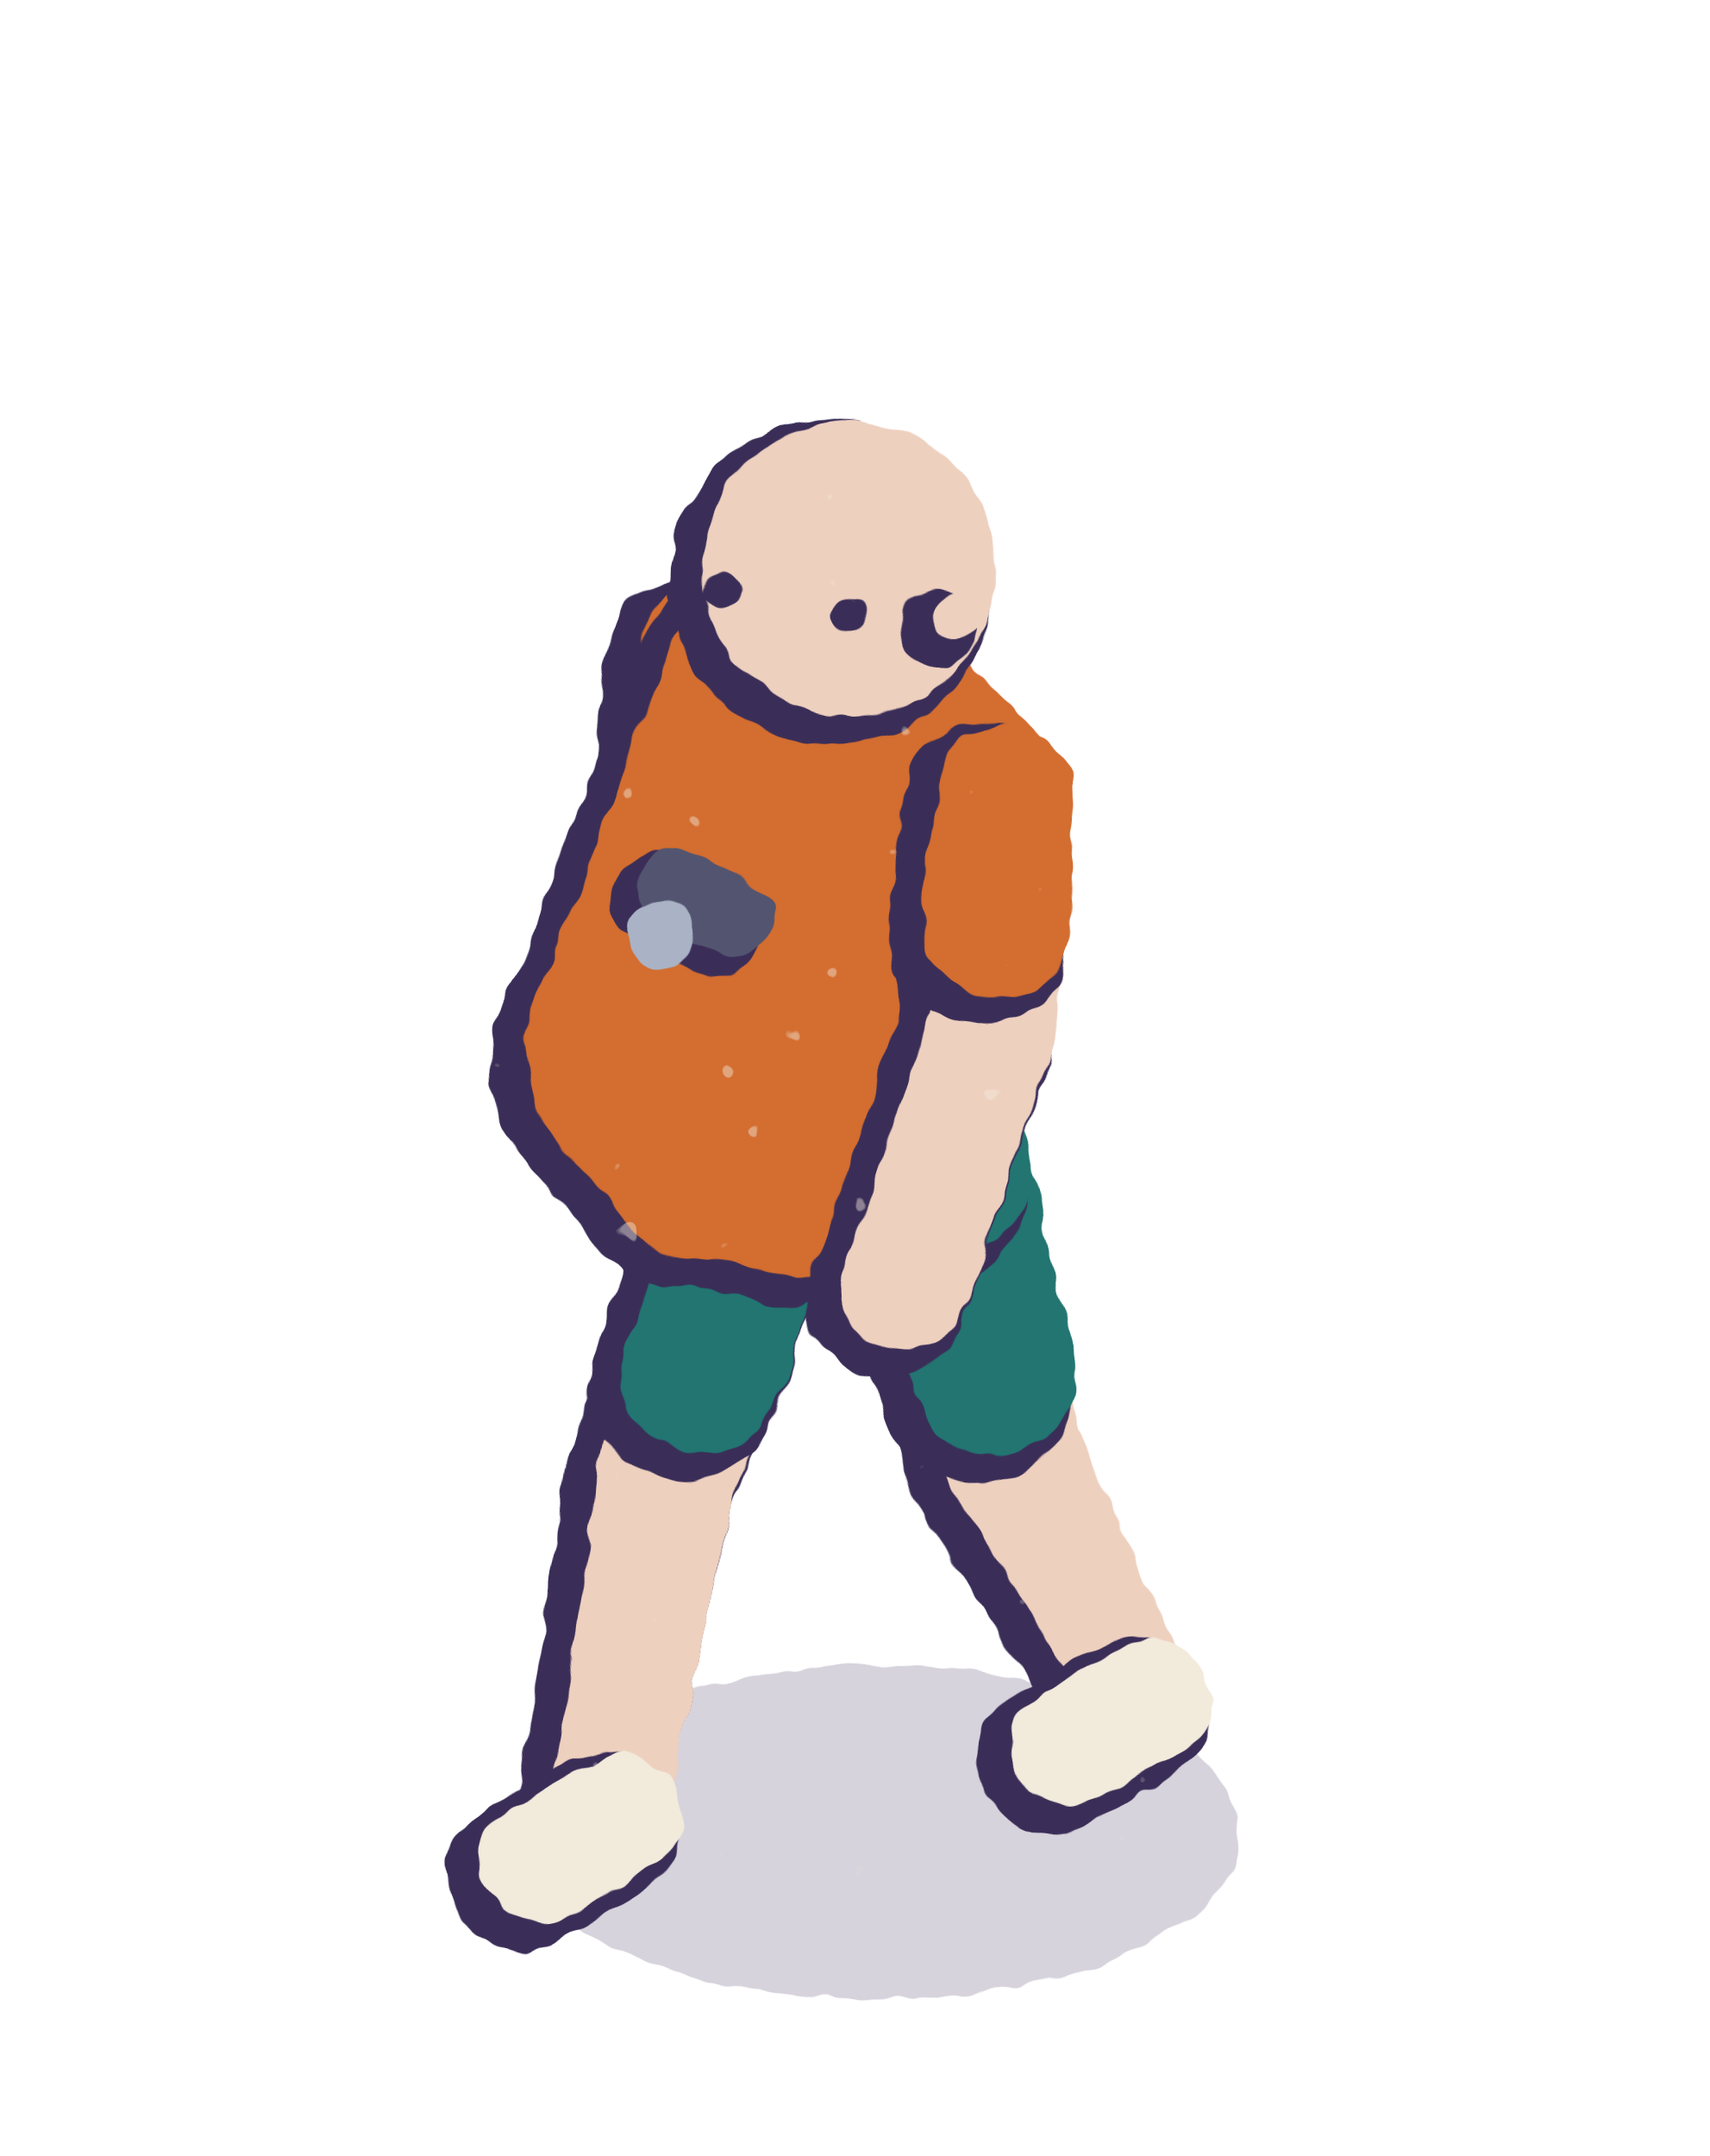
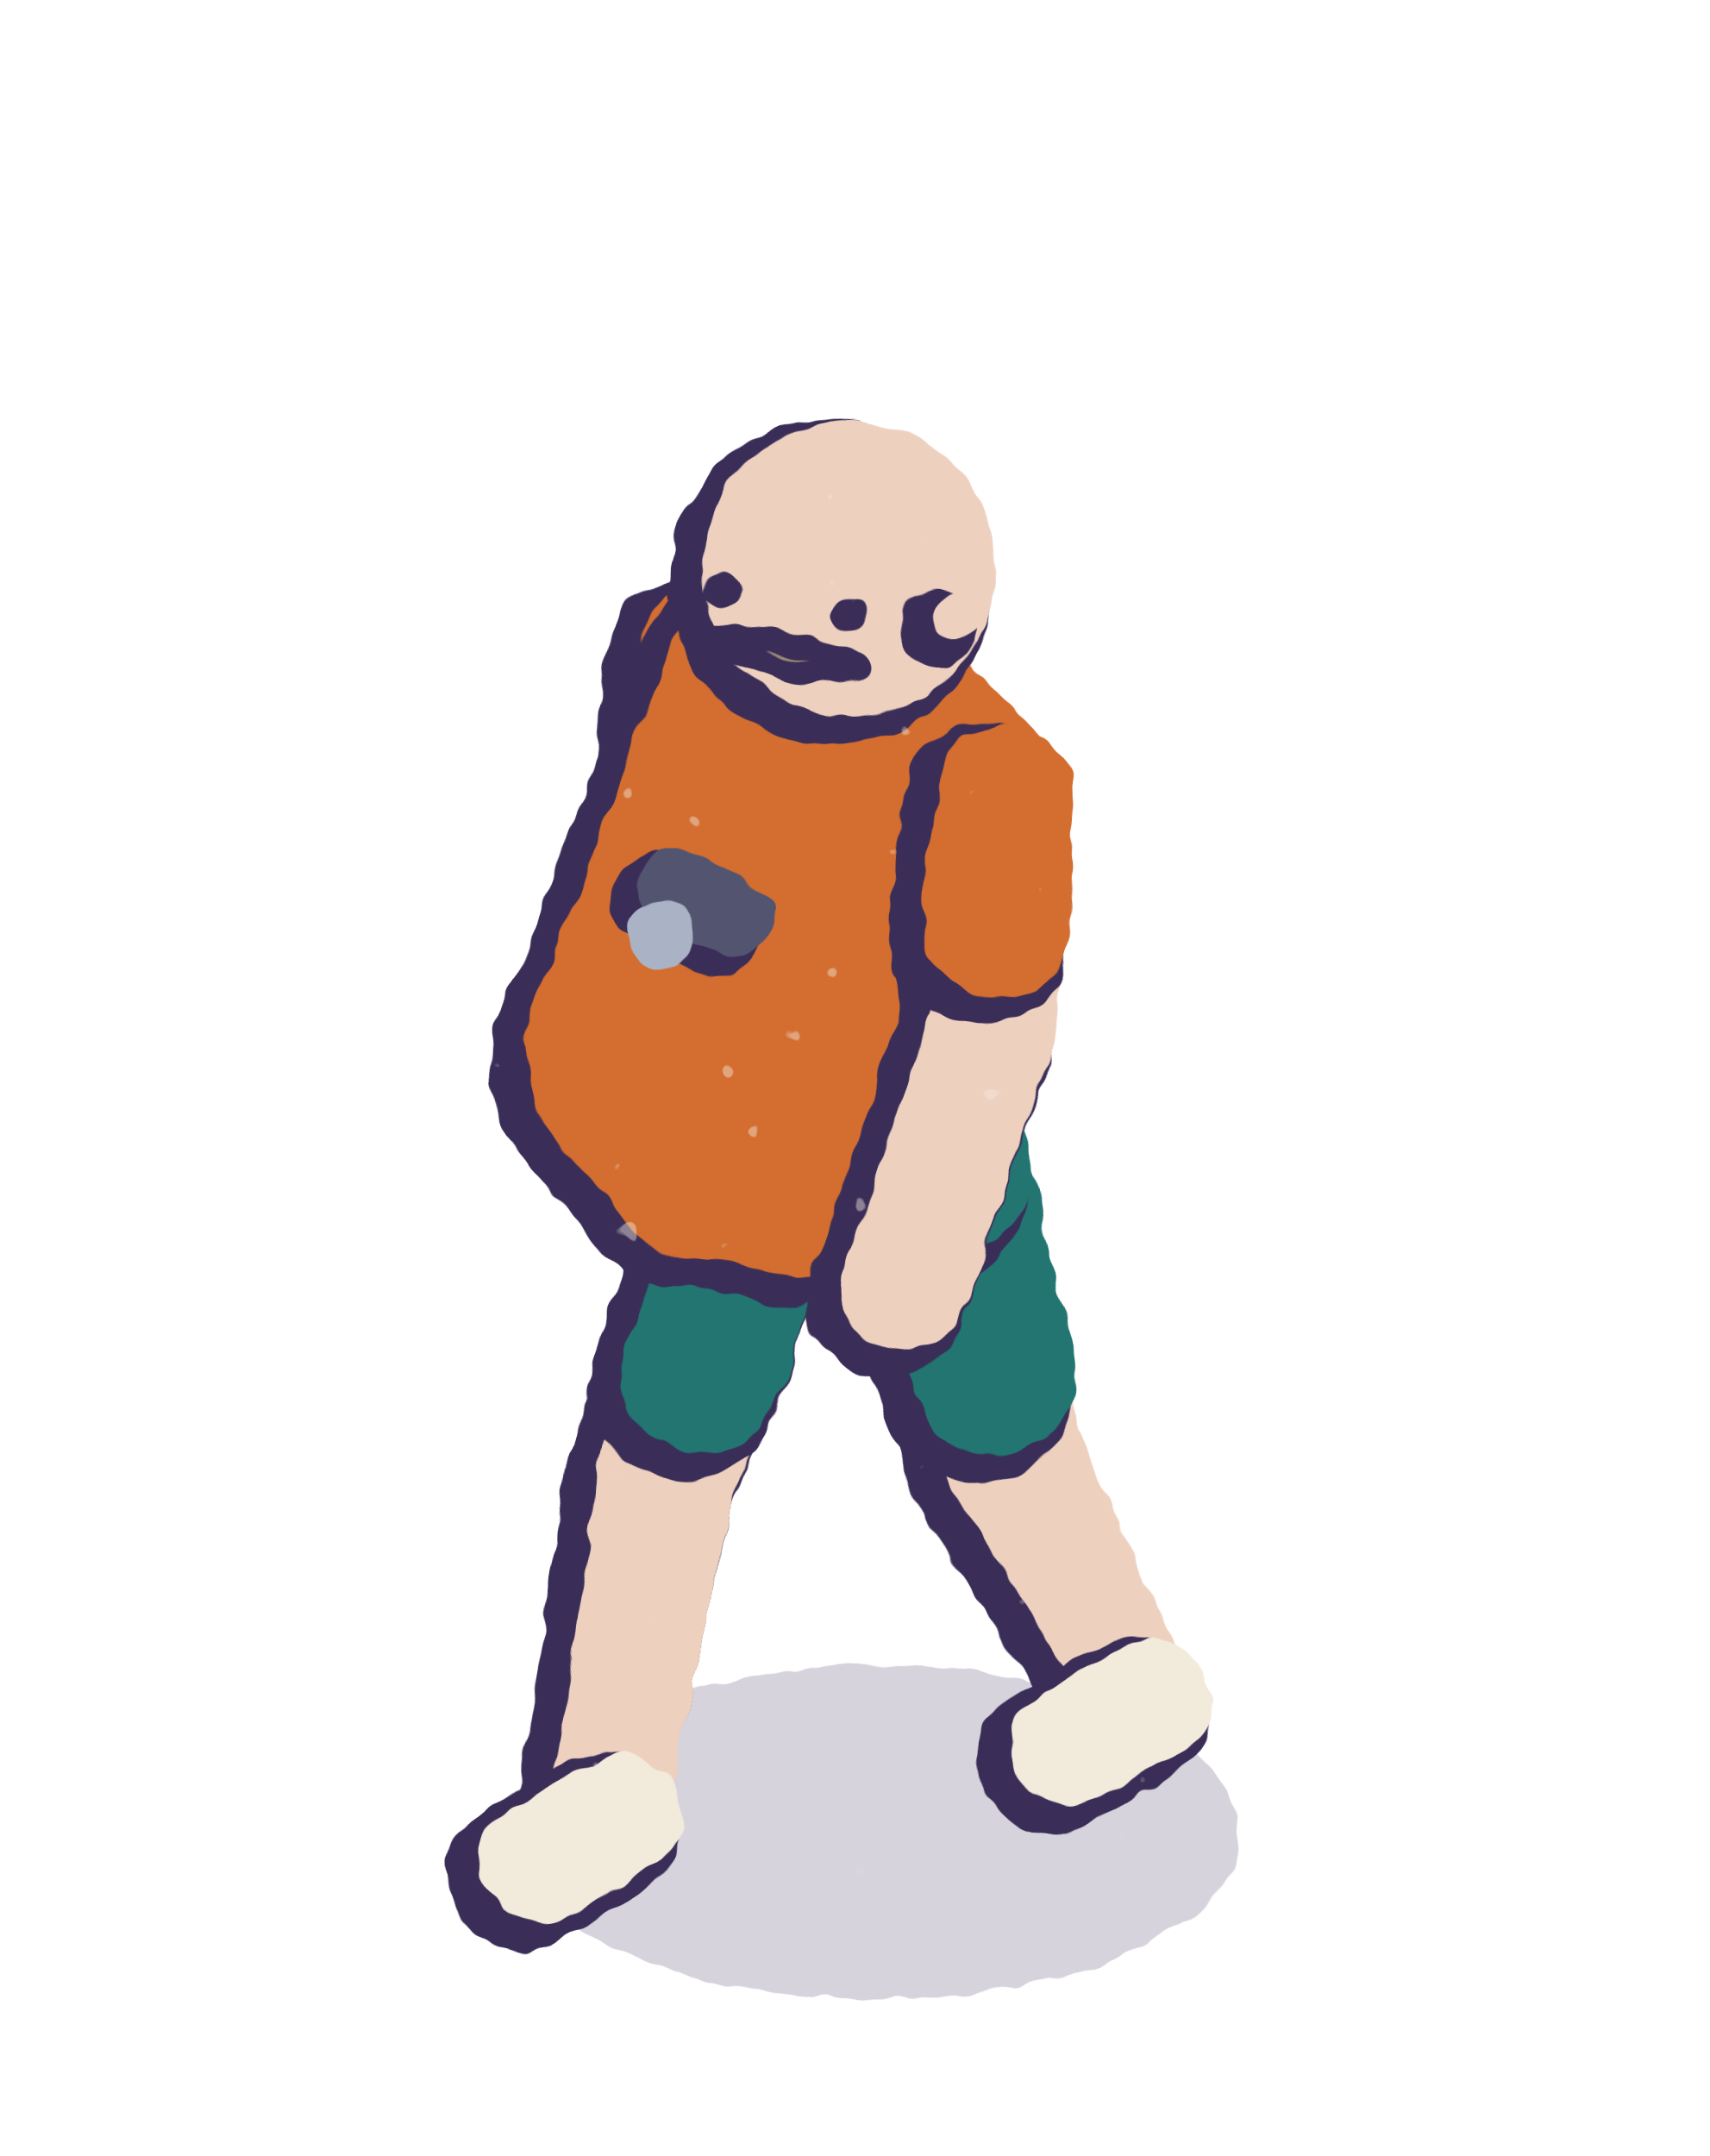
<svg xmlns="http://www.w3.org/2000/svg" width="46" height="58" viewBox="0 0 46 58" data-anchor-x="23" data-anchor-y="49" data-walk-cycle-length="28.91" data-description="Round bald man with a walrus moustache, loud orange shirt and shorts">
  <defs>
    <filter id="texture" x="-4%" y="-4%" width="108%" height="108%" color-interpolation-filters="sRGB">
      <feTurbulence type="fractalNoise" baseFrequency="1.1" numOctaves="2" seed="11" result="grain" />
      <feDisplacementMap in="SourceGraphic" in2="grain" scale="0.35" xChannelSelector="R" yChannelSelector="G" result="rough" />
      <feColorMatrix in="grain" type="matrix" values="0 0 0 0 0.949  0 0 0 0 0.918  0 0 0 0 0.859  0 0 0 -30 6.0" result="specks" />
      <feComponentTransfer in="specks" result="faintSpecks">
        <feFuncA type="linear" slope="0.45" />
      </feComponentTransfer>
      <feComposite in="faintSpecks" in2="rough" operator="in" result="specksOnInk" />
      <feMerge>
        <feMergeNode in="rough" />
        <feMergeNode in="specksOnInk" />
      </feMerge>
    </filter>
  </defs>
  <g filter="url(#texture)">
    <g transform="translate(23 49)">
      <ellipse cx="0.6" cy="0.3" rx="9.76" ry="4.49" fill="#3a2e58" fill-opacity="0.208" />
      <path d="M-6.34 -27.84C-6.36 -28.71 -6.25 -31.07 -6.08 -31.91C-5.9 -32.74 -5.62 -32.66 -5.29 -32.85C-4.95 -33.04 -4.46 -33.13 -4.08 -33.06C-3.7 -32.99 -3.26 -32.74 -3.02 -32.44C-2.77 -32.14 -2.59 -32.14 -2.6 -31.28C-2.6 -30.41 -2.84 -28.06 -3.04 -27.23C-3.24 -26.41 -3.47 -26.52 -3.79 -26.34C-4.1 -26.16 -4.57 -26.08 -4.93 -26.14C-5.29 -26.21 -5.71 -26.44 -5.94 -26.73C-6.18 -27.01 -6.32 -26.98 -6.34 -27.84Z" fill="#3a2e58" stroke="#3a2e58" stroke-width="0.825" stroke-linejoin="round" />
      <path d="M-6.34 -27.82C-6.3 -28.4 -6.18 -28.64 -5.94 -28.92C-5.71 -29.19 -5.3 -29.43 -4.94 -29.5C-4.58 -29.56 -4.11 -29.48 -3.8 -29.29C-3.48 -29.11 -3.21 -28.94 -3.05 -28.4C-2.9 -27.86 -2.92 -26.82 -2.86 -26.03C-2.79 -25.25 -2.62 -24.25 -2.65 -23.68C-2.68 -23.1 -2.82 -22.85 -3.05 -22.57C-3.29 -22.28 -3.71 -22.04 -4.08 -21.98C-4.45 -21.92 -4.93 -22 -5.25 -22.19C-5.57 -22.38 -5.86 -22.56 -6.01 -23.1C-6.17 -23.65 -6.12 -24.69 -6.17 -25.48C-6.23 -26.27 -6.37 -27.25 -6.34 -27.82Z" fill="#3a2e58" stroke="#3a2e58" stroke-width="0.825" stroke-linejoin="round" />
      <path d="M-6.34 -27.84C-6.36 -28.71 -6.25 -31.07 -6.08 -31.91C-5.9 -32.74 -5.62 -32.66 -5.29 -32.85C-4.95 -33.04 -4.46 -33.13 -4.08 -33.06C-3.7 -32.99 -3.26 -32.74 -3.02 -32.44C-2.77 -32.14 -2.59 -32.14 -2.6 -31.28C-2.6 -30.41 -2.84 -28.06 -3.04 -27.23C-3.24 -26.41 -3.47 -26.52 -3.79 -26.34C-4.1 -26.16 -4.57 -26.08 -4.93 -26.14C-5.29 -26.21 -5.71 -26.44 -5.94 -26.73C-6.18 -27.01 -6.32 -26.98 -6.34 -27.84Z" fill="#eed0bf" transform="translate(0.5 -0.35)" />
      <path d="M-6.34 -27.82C-6.3 -28.4 -6.18 -28.64 -5.94 -28.92C-5.71 -29.19 -5.3 -29.43 -4.94 -29.5C-4.58 -29.56 -4.11 -29.48 -3.8 -29.29C-3.48 -29.11 -3.21 -28.94 -3.05 -28.4C-2.9 -27.86 -2.92 -26.82 -2.86 -26.03C-2.79 -25.25 -2.62 -24.25 -2.65 -23.68C-2.68 -23.1 -2.82 -22.85 -3.05 -22.57C-3.29 -22.28 -3.71 -22.04 -4.08 -21.98C-4.45 -21.92 -4.93 -22 -5.25 -22.19C-5.57 -22.38 -5.86 -22.56 -6.01 -23.1C-6.17 -23.65 -6.12 -24.69 -6.17 -25.48C-6.23 -26.27 -6.37 -27.25 -6.34 -27.82Z" fill="#eed0bf" transform="translate(0.5 -0.35)" />
      <path d="M-6.53 -29.38C-6.54 -30.01 -6.3 -31.31 -6.1 -31.89C-5.89 -32.46 -5.64 -32.63 -5.31 -32.83C-4.97 -33.02 -4.47 -33.11 -4.09 -33.04C-3.71 -32.97 -3.27 -32.72 -3.02 -32.43C-2.78 -32.13 -2.66 -31.89 -2.6 -31.27C-2.54 -30.65 -2.51 -29.31 -2.66 -28.7C-2.82 -28.1 -3.17 -27.88 -3.54 -27.66C-3.91 -27.45 -4.46 -27.35 -4.88 -27.42C-5.3 -27.5 -5.78 -27.77 -6.06 -28.1C-6.33 -28.43 -6.52 -28.75 -6.53 -29.38Z" fill="#3a2e58" stroke="#3a2e58" stroke-width="0.825" stroke-linejoin="round" />
      <path d="M-6.53 -29.38C-6.54 -30.01 -6.3 -31.31 -6.1 -31.89C-5.89 -32.46 -5.64 -32.63 -5.31 -32.83C-4.97 -33.02 -4.47 -33.11 -4.09 -33.04C-3.71 -32.97 -3.27 -32.72 -3.02 -32.43C-2.78 -32.13 -2.66 -31.89 -2.6 -31.27C-2.54 -30.65 -2.51 -29.31 -2.66 -28.7C-2.82 -28.1 -3.17 -27.88 -3.54 -27.66C-3.91 -27.45 -4.46 -27.35 -4.88 -27.42C-5.3 -27.5 -5.78 -27.77 -6.06 -28.1C-6.33 -28.43 -6.52 -28.75 -6.53 -29.38Z" fill="#d36d30" transform="translate(0.5 -0.35)" />
      <path d="M-7.41 -9.23C-7.34 -9.89 -6.85 -11.04 -6.57 -11.95C-6.3 -12.85 -6.02 -13.76 -5.74 -14.66C-5.46 -15.57 -5.18 -16.47 -4.91 -17.38C-4.63 -18.28 -4.37 -19.45 -4.07 -20.09C-3.78 -20.74 -3.52 -21 -3.12 -21.23C-2.72 -21.46 -2.11 -21.57 -1.66 -21.49C-1.2 -21.41 -0.67 -21.1 -0.37 -20.74C-0.07 -20.39 0.22 -20.03 0.14 -19.34C0.06 -18.66 -0.51 -17.54 -0.83 -16.64C-1.15 -15.74 -1.48 -14.84 -1.8 -13.94C-2.12 -13.04 -2.45 -12.14 -2.77 -11.24C-3.09 -10.34 -3.43 -9.16 -3.73 -8.55C-4.03 -7.94 -4.21 -7.76 -4.56 -7.56C-4.91 -7.36 -5.43 -7.27 -5.83 -7.34C-6.22 -7.41 -6.68 -7.67 -6.94 -7.98C-7.21 -8.3 -7.47 -8.57 -7.41 -9.23Z" fill="#3a2e58" stroke="#3a2e58" stroke-width="0.825" stroke-linejoin="round" />
      <path d="M-8.67 0C-8.66 -0.71 -8.37 -2.18 -8.21 -3.28C-8.06 -4.37 -7.9 -5.47 -7.75 -6.57C-7.59 -7.66 -7.49 -9.14 -7.27 -9.86C-7.06 -10.57 -6.79 -10.64 -6.44 -10.85C-6.09 -11.05 -5.57 -11.14 -5.17 -11.07C-4.77 -11 -4.31 -10.74 -4.05 -10.42C-3.8 -10.11 -3.57 -9.95 -3.62 -9.21C-3.66 -8.46 -4.09 -7.04 -4.32 -5.96C-4.55 -4.88 -4.78 -3.8 -5.01 -2.72C-5.24 -1.63 -5.46 -0.15 -5.69 0.53C-5.91 1.2 -6.08 1.17 -6.37 1.34C-6.65 1.5 -7.08 1.58 -7.41 1.52C-7.74 1.46 -8.12 1.25 -8.33 0.99C-8.54 0.74 -8.69 0.71 -8.67 0Z" fill="#3a2e58" stroke="#3a2e58" stroke-width="0.825" stroke-linejoin="round" />
      <path d="M-7.41 -9.23C-7.34 -9.89 -6.85 -11.04 -6.57 -11.95C-6.3 -12.85 -6.02 -13.76 -5.74 -14.66C-5.46 -15.57 -5.18 -16.47 -4.91 -17.38C-4.63 -18.28 -4.37 -19.45 -4.07 -20.09C-3.78 -20.74 -3.52 -21 -3.12 -21.23C-2.72 -21.46 -2.11 -21.57 -1.66 -21.49C-1.2 -21.41 -0.67 -21.1 -0.37 -20.74C-0.07 -20.39 0.22 -20.03 0.14 -19.34C0.06 -18.66 -0.51 -17.54 -0.83 -16.64C-1.15 -15.74 -1.48 -14.84 -1.8 -13.94C-2.12 -13.04 -2.45 -12.14 -2.77 -11.24C-3.09 -10.34 -3.43 -9.16 -3.73 -8.55C-4.03 -7.94 -4.21 -7.76 -4.56 -7.56C-4.91 -7.36 -5.43 -7.27 -5.83 -7.34C-6.22 -7.41 -6.68 -7.67 -6.94 -7.98C-7.21 -8.3 -7.47 -8.57 -7.41 -9.23Z" fill="#eed0bf" transform="translate(0.5 -0.35)" />
      <path d="M-8.67 0C-8.66 -0.71 -8.37 -2.18 -8.21 -3.28C-8.06 -4.37 -7.9 -5.47 -7.75 -6.57C-7.59 -7.66 -7.49 -9.14 -7.27 -9.86C-7.06 -10.57 -6.79 -10.64 -6.44 -10.85C-6.09 -11.05 -5.57 -11.14 -5.17 -11.07C-4.77 -11 -4.31 -10.74 -4.05 -10.42C-3.8 -10.11 -3.57 -9.95 -3.62 -9.21C-3.66 -8.46 -4.09 -7.04 -4.32 -5.96C-4.55 -4.88 -4.78 -3.8 -5.01 -2.72C-5.24 -1.63 -5.46 -0.15 -5.69 0.53C-5.91 1.2 -6.08 1.17 -6.37 1.34C-6.65 1.5 -7.08 1.58 -7.41 1.52C-7.74 1.46 -8.12 1.25 -8.33 0.99C-8.54 0.74 -8.69 0.71 -8.67 0Z" fill="#eed0bf" transform="translate(0.5 -0.35)" />
      <path d="M-6.79 -11.73C-6.73 -12.43 -6.2 -13.59 -5.9 -14.52C-5.6 -15.45 -5.3 -16.38 -4.99 -17.31C-4.69 -18.24 -4.39 -19.44 -4.07 -20.09C-3.76 -20.75 -3.52 -21 -3.11 -21.23C-2.71 -21.46 -2.1 -21.57 -1.64 -21.49C-1.18 -21.41 -0.65 -21.1 -0.35 -20.74C-0.05 -20.39 0.23 -20.04 0.16 -19.35C0.09 -18.65 -0.45 -17.49 -0.76 -16.56C-1.06 -15.63 -1.37 -14.7 -1.68 -13.77C-1.98 -12.84 -2.28 -11.63 -2.6 -10.98C-2.91 -10.32 -3.15 -10.07 -3.55 -9.84C-3.95 -9.61 -4.56 -9.5 -5.02 -9.59C-5.47 -9.67 -6.01 -9.98 -6.3 -10.34C-6.6 -10.7 -6.86 -11.03 -6.79 -11.73Z" fill="#3a2e58" stroke="#3a2e58" stroke-width="0.825" stroke-linejoin="round" />
      <path d="M-6.79 -11.73C-6.73 -12.43 -6.2 -13.59 -5.9 -14.52C-5.6 -15.45 -5.3 -16.38 -4.99 -17.31C-4.69 -18.24 -4.39 -19.44 -4.07 -20.09C-3.76 -20.75 -3.52 -21 -3.11 -21.23C-2.71 -21.46 -2.1 -21.57 -1.64 -21.49C-1.18 -21.41 -0.65 -21.1 -0.35 -20.74C-0.05 -20.39 0.23 -20.04 0.16 -19.35C0.09 -18.65 -0.45 -17.49 -0.76 -16.56C-1.06 -15.63 -1.37 -14.7 -1.68 -13.77C-1.98 -12.84 -2.28 -11.63 -2.6 -10.98C-2.91 -10.32 -3.15 -10.07 -3.55 -9.84C-3.95 -9.61 -4.56 -9.5 -5.02 -9.59C-5.47 -9.67 -6.01 -9.98 -6.3 -10.34C-6.6 -10.7 -6.86 -11.03 -6.79 -11.73Z" fill="#227571" transform="translate(0.5 -0.35)" />
      <path d="M-10.59 1.43C-10.59 1.08 -10.72 0.84 -10.21 0.4C-9.71 -0.04 -8.19 -0.92 -7.57 -1.22C-6.95 -1.52 -6.82 -1.47 -6.48 -1.41C-6.14 -1.35 -5.75 -1.12 -5.53 -0.86C-5.31 -0.6 -5.15 -0.17 -5.16 0.17C-5.16 0.52 -5.03 0.76 -5.53 1.21C-6.03 1.65 -7.55 2.53 -8.17 2.84C-8.79 3.14 -8.91 3.09 -9.25 3.03C-9.59 2.97 -9.98 2.74 -10.2 2.48C-10.43 2.21 -10.59 1.77 -10.59 1.43Z" fill="#3a2e58" stroke="#3a2e58" stroke-width="0.825" stroke-linejoin="round" />
      <path d="M-10.59 1.43C-10.59 1.08 -10.72 0.84 -10.21 0.4C-9.71 -0.04 -8.19 -0.92 -7.57 -1.22C-6.95 -1.52 -6.82 -1.47 -6.48 -1.41C-6.14 -1.35 -5.75 -1.12 -5.53 -0.86C-5.31 -0.6 -5.15 -0.17 -5.16 0.17C-5.16 0.52 -5.03 0.76 -5.53 1.21C-6.03 1.65 -7.55 2.53 -8.17 2.84C-8.79 3.14 -8.91 3.09 -9.25 3.03C-9.59 2.97 -9.98 2.74 -10.2 2.48C-10.43 2.21 -10.59 1.77 -10.59 1.43Z" fill="#f2eadb" transform="translate(0.5 -0.35)" />
      <path d="M-0.17 -17.33C-0.2 -18.02 0.03 -18.36 0.33 -18.72C0.63 -19.07 1.16 -19.38 1.62 -19.46C2.08 -19.54 2.68 -19.44 3.09 -19.2C3.49 -18.97 3.8 -18.72 4.05 -18.07C4.29 -17.42 4.38 -16.23 4.55 -15.31C4.72 -14.39 4.88 -13.47 5.05 -12.54C5.21 -11.62 5.53 -10.43 5.54 -9.76C5.54 -9.1 5.35 -8.86 5.09 -8.54C4.83 -8.23 4.37 -7.96 3.97 -7.89C3.57 -7.82 3.04 -7.91 2.69 -8.11C2.34 -8.31 2.11 -8.48 1.86 -9.1C1.61 -9.72 1.41 -10.92 1.18 -11.84C0.96 -12.75 0.74 -13.66 0.51 -14.57C0.29 -15.49 -0.14 -16.64 -0.17 -17.33Z" fill="#3a2e58" stroke="#3a2e58" stroke-width="0.825" stroke-linejoin="round" />
      <path d="M1.75 -9.77C1.75 -10.18 1.93 -10.67 2.19 -10.98C2.45 -11.29 2.91 -11.56 3.31 -11.62C3.7 -11.69 4.23 -11.6 4.58 -11.39C4.93 -11.19 5.08 -10.97 5.4 -10.39C5.72 -9.82 6.12 -8.76 6.48 -7.95C6.84 -7.13 7.2 -6.32 7.57 -5.51C7.93 -4.7 8.54 -3.66 8.67 -3.09C8.79 -2.52 8.52 -2.35 8.31 -2.1C8.1 -1.85 7.73 -1.63 7.4 -1.58C7.08 -1.52 6.77 -1.36 6.36 -1.76C5.96 -2.17 5.44 -3.27 4.98 -4.03C4.52 -4.78 4.05 -5.53 3.59 -6.28C3.12 -7.03 2.49 -7.95 2.18 -8.53C1.88 -9.11 1.75 -9.36 1.75 -9.77Z" fill="#3a2e58" stroke="#3a2e58" stroke-width="0.825" stroke-linejoin="round" />
      <path d="M-0.17 -17.33C-0.2 -18.02 0.03 -18.36 0.33 -18.72C0.63 -19.07 1.16 -19.38 1.62 -19.46C2.08 -19.54 2.68 -19.44 3.09 -19.2C3.49 -18.97 3.8 -18.72 4.05 -18.07C4.29 -17.42 4.38 -16.23 4.55 -15.31C4.72 -14.39 4.88 -13.47 5.05 -12.54C5.21 -11.62 5.53 -10.43 5.54 -9.76C5.54 -9.1 5.35 -8.86 5.09 -8.54C4.83 -8.23 4.37 -7.96 3.97 -7.89C3.57 -7.82 3.04 -7.91 2.69 -8.11C2.34 -8.31 2.11 -8.48 1.86 -9.1C1.61 -9.72 1.41 -10.92 1.18 -11.84C0.96 -12.75 0.74 -13.66 0.51 -14.57C0.29 -15.49 -0.14 -16.64 -0.17 -17.33Z" fill="#eed0bf" transform="translate(0.5 -0.35)" />
      <path d="M1.75 -9.77C1.75 -10.18 1.93 -10.67 2.19 -10.98C2.45 -11.29 2.91 -11.56 3.31 -11.62C3.7 -11.69 4.23 -11.6 4.58 -11.39C4.93 -11.19 5.08 -10.97 5.4 -10.39C5.72 -9.82 6.12 -8.76 6.48 -7.95C6.84 -7.13 7.2 -6.32 7.57 -5.51C7.93 -4.7 8.54 -3.66 8.67 -3.09C8.79 -2.52 8.52 -2.35 8.31 -2.1C8.1 -1.85 7.73 -1.63 7.4 -1.58C7.08 -1.52 6.77 -1.36 6.36 -1.76C5.96 -2.17 5.44 -3.27 4.98 -4.03C4.52 -4.78 4.05 -5.53 3.59 -6.28C3.12 -7.03 2.49 -7.95 2.18 -8.53C1.88 -9.11 1.75 -9.36 1.75 -9.77Z" fill="#eed0bf" transform="translate(0.5 -0.35)" />
      <path d="M-0.14 -17.35C-0.17 -18.12 0.07 -18.38 0.37 -18.74C0.67 -19.09 1.2 -19.4 1.66 -19.47C2.11 -19.55 2.72 -19.44 3.12 -19.21C3.52 -18.97 3.8 -18.79 4.08 -18.07C4.35 -17.34 4.53 -15.92 4.75 -14.85C4.97 -13.78 5.4 -12.42 5.42 -11.65C5.45 -10.89 5.22 -10.62 4.92 -10.26C4.62 -9.91 4.09 -9.6 3.63 -9.52C3.17 -9.44 2.57 -9.55 2.17 -9.78C1.76 -10.01 1.48 -10.19 1.21 -10.92C0.94 -11.64 0.75 -13.06 0.53 -14.13C0.3 -15.2 -0.11 -16.58 -0.14 -17.35Z" fill="#3a2e58" stroke="#3a2e58" stroke-width="0.825" stroke-linejoin="round" />
      <path d="M-0.14 -17.35C-0.17 -18.12 0.07 -18.38 0.37 -18.74C0.67 -19.09 1.2 -19.4 1.66 -19.47C2.11 -19.55 2.72 -19.44 3.12 -19.21C3.52 -18.97 3.8 -18.79 4.08 -18.07C4.35 -17.34 4.53 -15.92 4.75 -14.85C4.97 -13.78 5.4 -12.42 5.42 -11.65C5.45 -10.89 5.22 -10.62 4.92 -10.26C4.62 -9.91 4.09 -9.6 3.63 -9.52C3.17 -9.44 2.57 -9.55 2.17 -9.78C1.76 -10.01 1.48 -10.19 1.21 -10.92C0.94 -11.64 0.75 -13.06 0.53 -14.13C0.3 -15.2 -0.11 -16.58 -0.14 -17.35Z" fill="#227571" transform="translate(0.5 -0.35)" />
      <path d="M3.68 -1.66C3.68 -2.01 3.55 -2.25 4.05 -2.69C4.55 -3.14 6.06 -4.02 6.68 -4.33C7.3 -4.63 7.42 -4.58 7.76 -4.52C8.1 -4.46 8.49 -4.24 8.71 -3.97C8.93 -3.71 9.09 -3.29 9.09 -2.94C9.09 -2.6 9.21 -2.35 8.71 -1.91C8.21 -1.47 6.7 -0.58 6.08 -0.28C5.46 0.03 5.34 -0.03 5 -0.09C4.66 -0.15 4.27 -0.37 4.05 -0.64C3.83 -0.9 3.68 -1.32 3.68 -1.66Z" fill="#3a2e58" stroke="#3a2e58" stroke-width="0.825" stroke-linejoin="round" />
      <path d="M3.68 -1.66C3.68 -2.01 3.55 -2.25 4.05 -2.69C4.55 -3.14 6.06 -4.02 6.68 -4.33C7.3 -4.63 7.42 -4.58 7.76 -4.52C8.1 -4.46 8.49 -4.24 8.71 -3.97C8.93 -3.71 9.09 -3.29 9.09 -2.94C9.09 -2.6 9.21 -2.35 8.71 -1.91C8.21 -1.47 6.7 -0.58 6.08 -0.28C5.46 0.03 5.34 -0.03 5 -0.09C4.66 -0.15 4.27 -0.37 4.05 -0.64C3.83 -0.9 3.68 -1.32 3.68 -1.66Z" fill="#f2eadb" transform="translate(0.5 -0.35)" />
      <path d="M-4.63 -19.66C-4.63 -20.16 -4.4 -20.77 -4.08 -21.15C-3.77 -21.52 -3.21 -21.85 -2.72 -21.93C-2.23 -22.02 -1.78 -21.9 -1.17 -21.66C-0.56 -21.42 0.23 -20.89 0.93 -20.51C1.63 -20.12 2.5 -19.79 3.03 -19.36C3.55 -18.92 3.92 -18.39 4.1 -17.89C4.27 -17.38 4.26 -16.79 4.1 -16.34C3.93 -15.88 3.52 -15.39 3.1 -15.15C2.68 -14.9 2.21 -14.74 1.57 -14.87C0.93 -15.01 0.02 -15.61 -0.75 -15.98C-1.53 -16.35 -2.52 -16.72 -3.07 -17.09C-3.63 -17.46 -3.82 -17.75 -4.07 -18.18C-4.33 -18.61 -4.63 -19.17 -4.63 -19.66Z" fill="#3a2e58" stroke="#3a2e58" stroke-width="0.825" stroke-linejoin="round" />
      <path d="M-4.63 -19.66C-4.63 -20.16 -4.4 -20.77 -4.08 -21.15C-3.77 -21.52 -3.21 -21.85 -2.72 -21.93C-2.23 -22.02 -1.78 -21.9 -1.17 -21.66C-0.56 -21.42 0.23 -20.89 0.93 -20.51C1.63 -20.12 2.5 -19.79 3.03 -19.36C3.55 -18.92 3.92 -18.39 4.1 -17.89C4.27 -17.38 4.26 -16.79 4.1 -16.34C3.93 -15.88 3.52 -15.39 3.1 -15.15C2.68 -14.9 2.21 -14.74 1.57 -14.87C0.93 -15.01 0.02 -15.61 -0.75 -15.98C-1.53 -16.35 -2.52 -16.72 -3.07 -17.09C-3.63 -17.46 -3.82 -17.75 -4.07 -18.18C-4.33 -18.61 -4.63 -19.17 -4.63 -19.66Z" fill="#227571" transform="translate(0.5 -0.35)" />
      <path d="M-9.37 -20.89C-9.26 -21.72 -8.68 -22.69 -8.34 -23.6C-8 -24.5 -7.66 -25.41 -7.33 -26.31C-6.99 -27.21 -6.65 -28.12 -6.31 -29.02C-5.97 -29.93 -5.59 -31.11 -5.28 -31.73C-4.97 -32.35 -4.8 -32.53 -4.45 -32.74C-4.09 -32.94 -3.78 -33.06 -3.16 -32.97C-2.55 -32.88 -1.56 -32.45 -0.75 -32.19C0.06 -31.93 0.86 -31.9 1.67 -31.41C2.47 -30.93 3.6 -29.82 4.08 -29.26C4.56 -28.69 4.5 -28.79 4.54 -28.03C4.58 -27.26 4.41 -25.79 4.34 -24.68C4.27 -23.56 4.19 -22.45 4.12 -21.34C4.04 -20.23 4.11 -18.77 3.89 -18.01C3.68 -17.24 3.37 -17.17 2.84 -16.75C2.3 -16.34 1.38 -15.94 0.66 -15.53C-0.06 -15.13 -0.78 -14.45 -1.51 -14.31C-2.25 -14.17 -3.01 -14.58 -3.76 -14.71C-4.51 -14.84 -5.39 -14.75 -6.01 -15.11C-6.63 -15.46 -6.99 -16.27 -7.48 -16.86C-7.98 -17.44 -8.65 -17.95 -8.96 -18.62C-9.28 -19.29 -9.47 -20.06 -9.37 -20.89Z" fill="#3a2e58" stroke="#3a2e58" stroke-width="0.825" stroke-linejoin="round" />
      <path d="M-9.37 -20.89C-9.26 -21.72 -8.68 -22.69 -8.34 -23.6C-8 -24.5 -7.66 -25.41 -7.33 -26.31C-6.99 -27.21 -6.65 -28.12 -6.31 -29.02C-5.97 -29.93 -5.59 -31.11 -5.28 -31.73C-4.97 -32.35 -4.8 -32.53 -4.45 -32.74C-4.09 -32.94 -3.78 -33.06 -3.16 -32.97C-2.55 -32.88 -1.56 -32.45 -0.75 -32.19C0.06 -31.93 0.86 -31.9 1.67 -31.41C2.47 -30.93 3.6 -29.82 4.08 -29.26C4.56 -28.69 4.5 -28.79 4.54 -28.03C4.58 -27.26 4.41 -25.79 4.34 -24.68C4.27 -23.56 4.19 -22.45 4.12 -21.34C4.04 -20.23 4.11 -18.77 3.89 -18.01C3.68 -17.24 3.37 -17.17 2.84 -16.75C2.3 -16.34 1.38 -15.94 0.66 -15.53C-0.06 -15.13 -0.78 -14.45 -1.51 -14.31C-2.25 -14.17 -3.01 -14.58 -3.76 -14.71C-4.51 -14.84 -5.39 -14.75 -6.01 -15.11C-6.63 -15.46 -6.99 -16.27 -7.48 -16.86C-7.98 -17.44 -8.65 -17.95 -8.96 -18.62C-9.28 -19.29 -9.47 -20.06 -9.37 -20.89Z" fill="#d36d30" transform="translate(0.5 -0.35)" />
      <path d="M-6.33 -24.76C-6.33 -24.98 -6.23 -25.26 -6.09 -25.43C-5.94 -25.6 -5.69 -25.75 -5.46 -25.79C-5.24 -25.83 -5.18 -25.85 -4.76 -25.66C-4.33 -25.47 -3.27 -24.93 -2.93 -24.65C-2.58 -24.37 -2.68 -24.2 -2.68 -23.98C-2.68 -23.75 -2.79 -23.47 -2.93 -23.3C-3.08 -23.13 -3.34 -22.98 -3.56 -22.94C-3.78 -22.9 -3.85 -22.88 -4.27 -23.07C-4.7 -23.25 -5.78 -23.8 -6.12 -24.08C-6.47 -24.36 -6.34 -24.53 -6.33 -24.76Z" fill="#3a2e58" stroke="#3a2e58" stroke-width="0.44" stroke-linejoin="round" />
      <path d="M-6.33 -24.76C-6.33 -24.98 -6.23 -25.26 -6.09 -25.43C-5.94 -25.6 -5.69 -25.75 -5.46 -25.79C-5.24 -25.83 -5.18 -25.85 -4.76 -25.66C-4.33 -25.47 -3.27 -24.93 -2.93 -24.65C-2.58 -24.37 -2.68 -24.2 -2.68 -23.98C-2.68 -23.75 -2.79 -23.47 -2.93 -23.3C-3.08 -23.13 -3.34 -22.98 -3.56 -22.94C-3.78 -22.9 -3.85 -22.88 -4.27 -23.07C-4.7 -23.25 -5.78 -23.8 -6.12 -24.08C-6.47 -24.36 -6.34 -24.53 -6.33 -24.76Z" fill="#535570" transform="translate(0.5 -0.35)" />
      <circle cx="-5.23" cy="-23.86" r="0.9" fill="#aab3c6" />
      <path d="M1.53 -20.97C1.5 -21.73 1.64 -23.28 1.7 -24.44C1.75 -25.59 1.7 -27.17 1.86 -27.9C2.02 -28.64 2.32 -28.65 2.65 -28.84C2.98 -29.04 3.48 -29.12 3.86 -29.06C4.24 -28.99 4.67 -28.74 4.92 -28.44C5.17 -28.15 5.31 -28.05 5.34 -27.29C5.36 -26.52 5.16 -24.98 5.07 -23.83C4.98 -22.68 4.97 -21.11 4.8 -20.38C4.64 -19.66 4.37 -19.68 4.05 -19.5C3.74 -19.32 3.27 -19.24 2.91 -19.31C2.55 -19.37 2.13 -19.62 1.9 -19.9C1.67 -20.17 1.57 -20.21 1.53 -20.97Z" fill="#3a2e58" stroke="#3a2e58" stroke-width="0.825" stroke-linejoin="round" />
      <path d="M-0.9 -14.09C-0.83 -14.7 -0.35 -15.75 -0.07 -16.58C0.21 -17.41 0.49 -18.24 0.76 -19.07C1.04 -19.9 1.34 -21 1.6 -21.56C1.87 -22.12 2.03 -22.27 2.35 -22.45C2.67 -22.63 3.14 -22.71 3.5 -22.64C3.86 -22.58 4.27 -22.34 4.5 -22.05C4.74 -21.77 4.97 -21.56 4.9 -20.96C4.83 -20.36 4.36 -19.29 4.09 -18.46C3.82 -17.62 3.55 -16.79 3.28 -15.96C3.01 -15.13 2.73 -14.04 2.47 -13.47C2.21 -12.91 2.03 -12.75 1.7 -12.56C1.38 -12.38 0.9 -12.29 0.53 -12.36C0.17 -12.42 -0.26 -12.66 -0.5 -12.95C-0.74 -13.24 -0.97 -13.49 -0.9 -14.09Z" fill="#3a2e58" stroke="#3a2e58" stroke-width="0.825" stroke-linejoin="round" />
      <path d="M1.53 -20.97C1.5 -21.73 1.64 -23.28 1.7 -24.44C1.75 -25.59 1.7 -27.17 1.86 -27.9C2.02 -28.64 2.32 -28.65 2.65 -28.84C2.98 -29.04 3.48 -29.12 3.86 -29.06C4.24 -28.99 4.67 -28.74 4.92 -28.44C5.17 -28.15 5.31 -28.05 5.34 -27.29C5.36 -26.52 5.16 -24.98 5.07 -23.83C4.98 -22.68 4.97 -21.11 4.8 -20.38C4.64 -19.66 4.37 -19.68 4.05 -19.5C3.74 -19.32 3.27 -19.24 2.91 -19.31C2.55 -19.37 2.13 -19.62 1.9 -19.9C1.67 -20.17 1.57 -20.21 1.53 -20.97Z" fill="#eed0bf" transform="translate(0.5 -0.35)" />
      <path d="M-0.9 -14.09C-0.83 -14.7 -0.35 -15.75 -0.07 -16.58C0.21 -17.41 0.49 -18.24 0.76 -19.07C1.04 -19.9 1.34 -21 1.6 -21.56C1.87 -22.12 2.03 -22.27 2.35 -22.45C2.67 -22.63 3.14 -22.71 3.5 -22.64C3.86 -22.58 4.27 -22.34 4.5 -22.05C4.74 -21.77 4.97 -21.56 4.9 -20.96C4.83 -20.36 4.36 -19.29 4.09 -18.46C3.82 -17.62 3.55 -16.79 3.28 -15.96C3.01 -15.13 2.73 -14.04 2.47 -13.47C2.21 -12.91 2.03 -12.75 1.7 -12.56C1.38 -12.38 0.9 -12.29 0.53 -12.36C0.17 -12.42 -0.26 -12.66 -0.5 -12.95C-0.74 -13.24 -0.97 -13.49 -0.9 -14.09Z" fill="#eed0bf" transform="translate(0.5 -0.35)" />
      <path d="M1.36 -23.84C1.35 -24.74 1.63 -27.1 1.84 -27.94C2.06 -28.78 2.3 -28.68 2.64 -28.88C2.97 -29.07 3.48 -29.16 3.86 -29.09C4.24 -29.02 4.68 -28.77 4.93 -28.48C5.18 -28.18 5.3 -28.21 5.36 -27.32C5.41 -26.44 5.41 -24.03 5.25 -23.16C5.08 -22.29 4.74 -22.33 4.38 -22.11C4.01 -21.9 3.46 -21.8 3.04 -21.87C2.62 -21.94 2.15 -22.21 1.87 -22.54C1.59 -22.87 1.36 -22.94 1.36 -23.84Z" fill="#3a2e58" stroke="#3a2e58" stroke-width="0.825" stroke-linejoin="round" />
      <path d="M1.36 -23.84C1.35 -24.74 1.63 -27.1 1.84 -27.94C2.06 -28.78 2.3 -28.68 2.64 -28.88C2.97 -29.07 3.48 -29.16 3.86 -29.09C4.24 -29.02 4.68 -28.77 4.93 -28.48C5.18 -28.18 5.3 -28.21 5.36 -27.32C5.41 -26.44 5.41 -24.03 5.25 -23.16C5.08 -22.29 4.74 -22.33 4.38 -22.11C4.01 -21.9 3.46 -21.8 3.04 -21.87C2.62 -21.94 2.15 -22.21 1.87 -22.54C1.59 -22.87 1.36 -22.94 1.36 -23.84Z" fill="#d36d30" transform="translate(0.5 -0.35)" />
      <path d="M-3.9 -34.86C-3.9 -34.99 -3.83 -35.16 -3.75 -35.26C-3.66 -35.37 -3.5 -35.46 -3.37 -35.48C-3.24 -35.5 -3.06 -35.47 -2.94 -35.4C-2.83 -35.34 -2.71 -35.2 -2.66 -35.07C-2.62 -34.94 -2.62 -34.76 -2.66 -34.64C-2.71 -34.51 -2.82 -34.37 -2.94 -34.3C-3.06 -34.23 -3.24 -34.2 -3.37 -34.23C-3.5 -34.25 -3.66 -34.34 -3.75 -34.44C-3.83 -34.55 -3.9 -34.72 -3.9 -34.86Z" fill="#3a2e58" stroke="#3a2e58" stroke-width="0.825" stroke-linejoin="round" />
      <path d="M-3.9 -34.86C-3.9 -34.99 -3.83 -35.16 -3.75 -35.26C-3.66 -35.37 -3.5 -35.46 -3.37 -35.48C-3.24 -35.5 -3.06 -35.47 -2.94 -35.4C-2.83 -35.34 -2.71 -35.2 -2.66 -35.07C-2.62 -34.94 -2.62 -34.76 -2.66 -34.64C-2.71 -34.51 -2.82 -34.37 -2.94 -34.3C-3.06 -34.23 -3.24 -34.2 -3.37 -34.23C-3.5 -34.25 -3.66 -34.34 -3.75 -34.44C-3.83 -34.55 -3.9 -34.72 -3.9 -34.86Z" fill="#eed0bf" transform="translate(0.5 -0.35)" />
      <path d="M-4.6 -33.36C-4.6 -34.21 -4.22 -35.26 -3.67 -35.92C-3.12 -36.57 -2.16 -37.13 -1.32 -37.28C-0.48 -37.43 0.62 -37.23 1.35 -36.8C2.09 -36.38 2.8 -35.52 3.09 -34.71C3.38 -33.91 3.37 -32.79 3.08 -31.98C2.79 -31.18 2.07 -30.32 1.33 -29.9C0.59 -29.48 -0.5 -29.29 -1.34 -29.44C-2.18 -29.59 -3.14 -30.15 -3.69 -30.81C-4.23 -31.46 -4.6 -32.51 -4.6 -33.36Z" fill="#3a2e58" stroke="#3a2e58" stroke-width="0.825" stroke-linejoin="round" />
      <path d="M-4.6 -33.36C-4.6 -34.21 -4.22 -35.26 -3.67 -35.92C-3.12 -36.57 -2.16 -37.13 -1.32 -37.28C-0.48 -37.43 0.62 -37.23 1.35 -36.8C2.09 -36.38 2.8 -35.52 3.09 -34.71C3.38 -33.91 3.37 -32.79 3.08 -31.98C2.79 -31.18 2.07 -30.32 1.33 -29.9C0.59 -29.48 -0.5 -29.29 -1.34 -29.44C-2.18 -29.59 -3.14 -30.15 -3.69 -30.81C-4.23 -31.46 -4.6 -32.51 -4.6 -33.36Z" fill="#eed0bf" transform="translate(0.5 -0.35)" />
      <path d="M1.59 -32.09C1.59 -32.23 1.65 -32.39 1.74 -32.5C1.83 -32.6 1.98 -32.69 2.11 -32.71C2.25 -32.74 2.42 -32.71 2.54 -32.64C2.66 -32.57 2.77 -32.43 2.82 -32.3C2.86 -32.18 2.86 -32 2.82 -31.87C2.77 -31.74 2.66 -31.6 2.54 -31.54C2.42 -31.47 2.24 -31.44 2.11 -31.46C1.98 -31.48 1.82 -31.57 1.73 -31.68C1.65 -31.78 1.59 -31.95 1.59 -32.09Z" fill="#3a2e58" stroke="#3a2e58" stroke-width="0.825" stroke-linejoin="round" />
      <path d="M1.59 -32.09C1.59 -32.23 1.65 -32.39 1.74 -32.5C1.83 -32.6 1.98 -32.69 2.11 -32.71C2.25 -32.74 2.42 -32.71 2.54 -32.64C2.66 -32.57 2.77 -32.43 2.82 -32.3C2.86 -32.18 2.86 -32 2.82 -31.87C2.77 -31.74 2.66 -31.6 2.54 -31.54C2.42 -31.47 2.24 -31.44 2.11 -31.46C1.98 -31.48 1.82 -31.57 1.73 -31.68C1.65 -31.78 1.59 -31.95 1.59 -32.09Z" fill="#eed0bf" transform="translate(0.5 -0.35)" />
      <circle cx="-0.17" cy="-32.46" r="0.48" fill="#3a2e58" />
      <circle cx="-3.58" cy="-33.11" r="0.48" fill="#3a2e58" />
+       <path d="M0.11 -31.11Q-1.94 -31.94 -3.74 -31.85Q-1.82 -30.52 0.11 -31.11Z" fill="#9b8b75" stroke="#3a2e58" stroke-width="0.61" stroke-linejoin="round" />
    </g>
  </g>
</svg>
